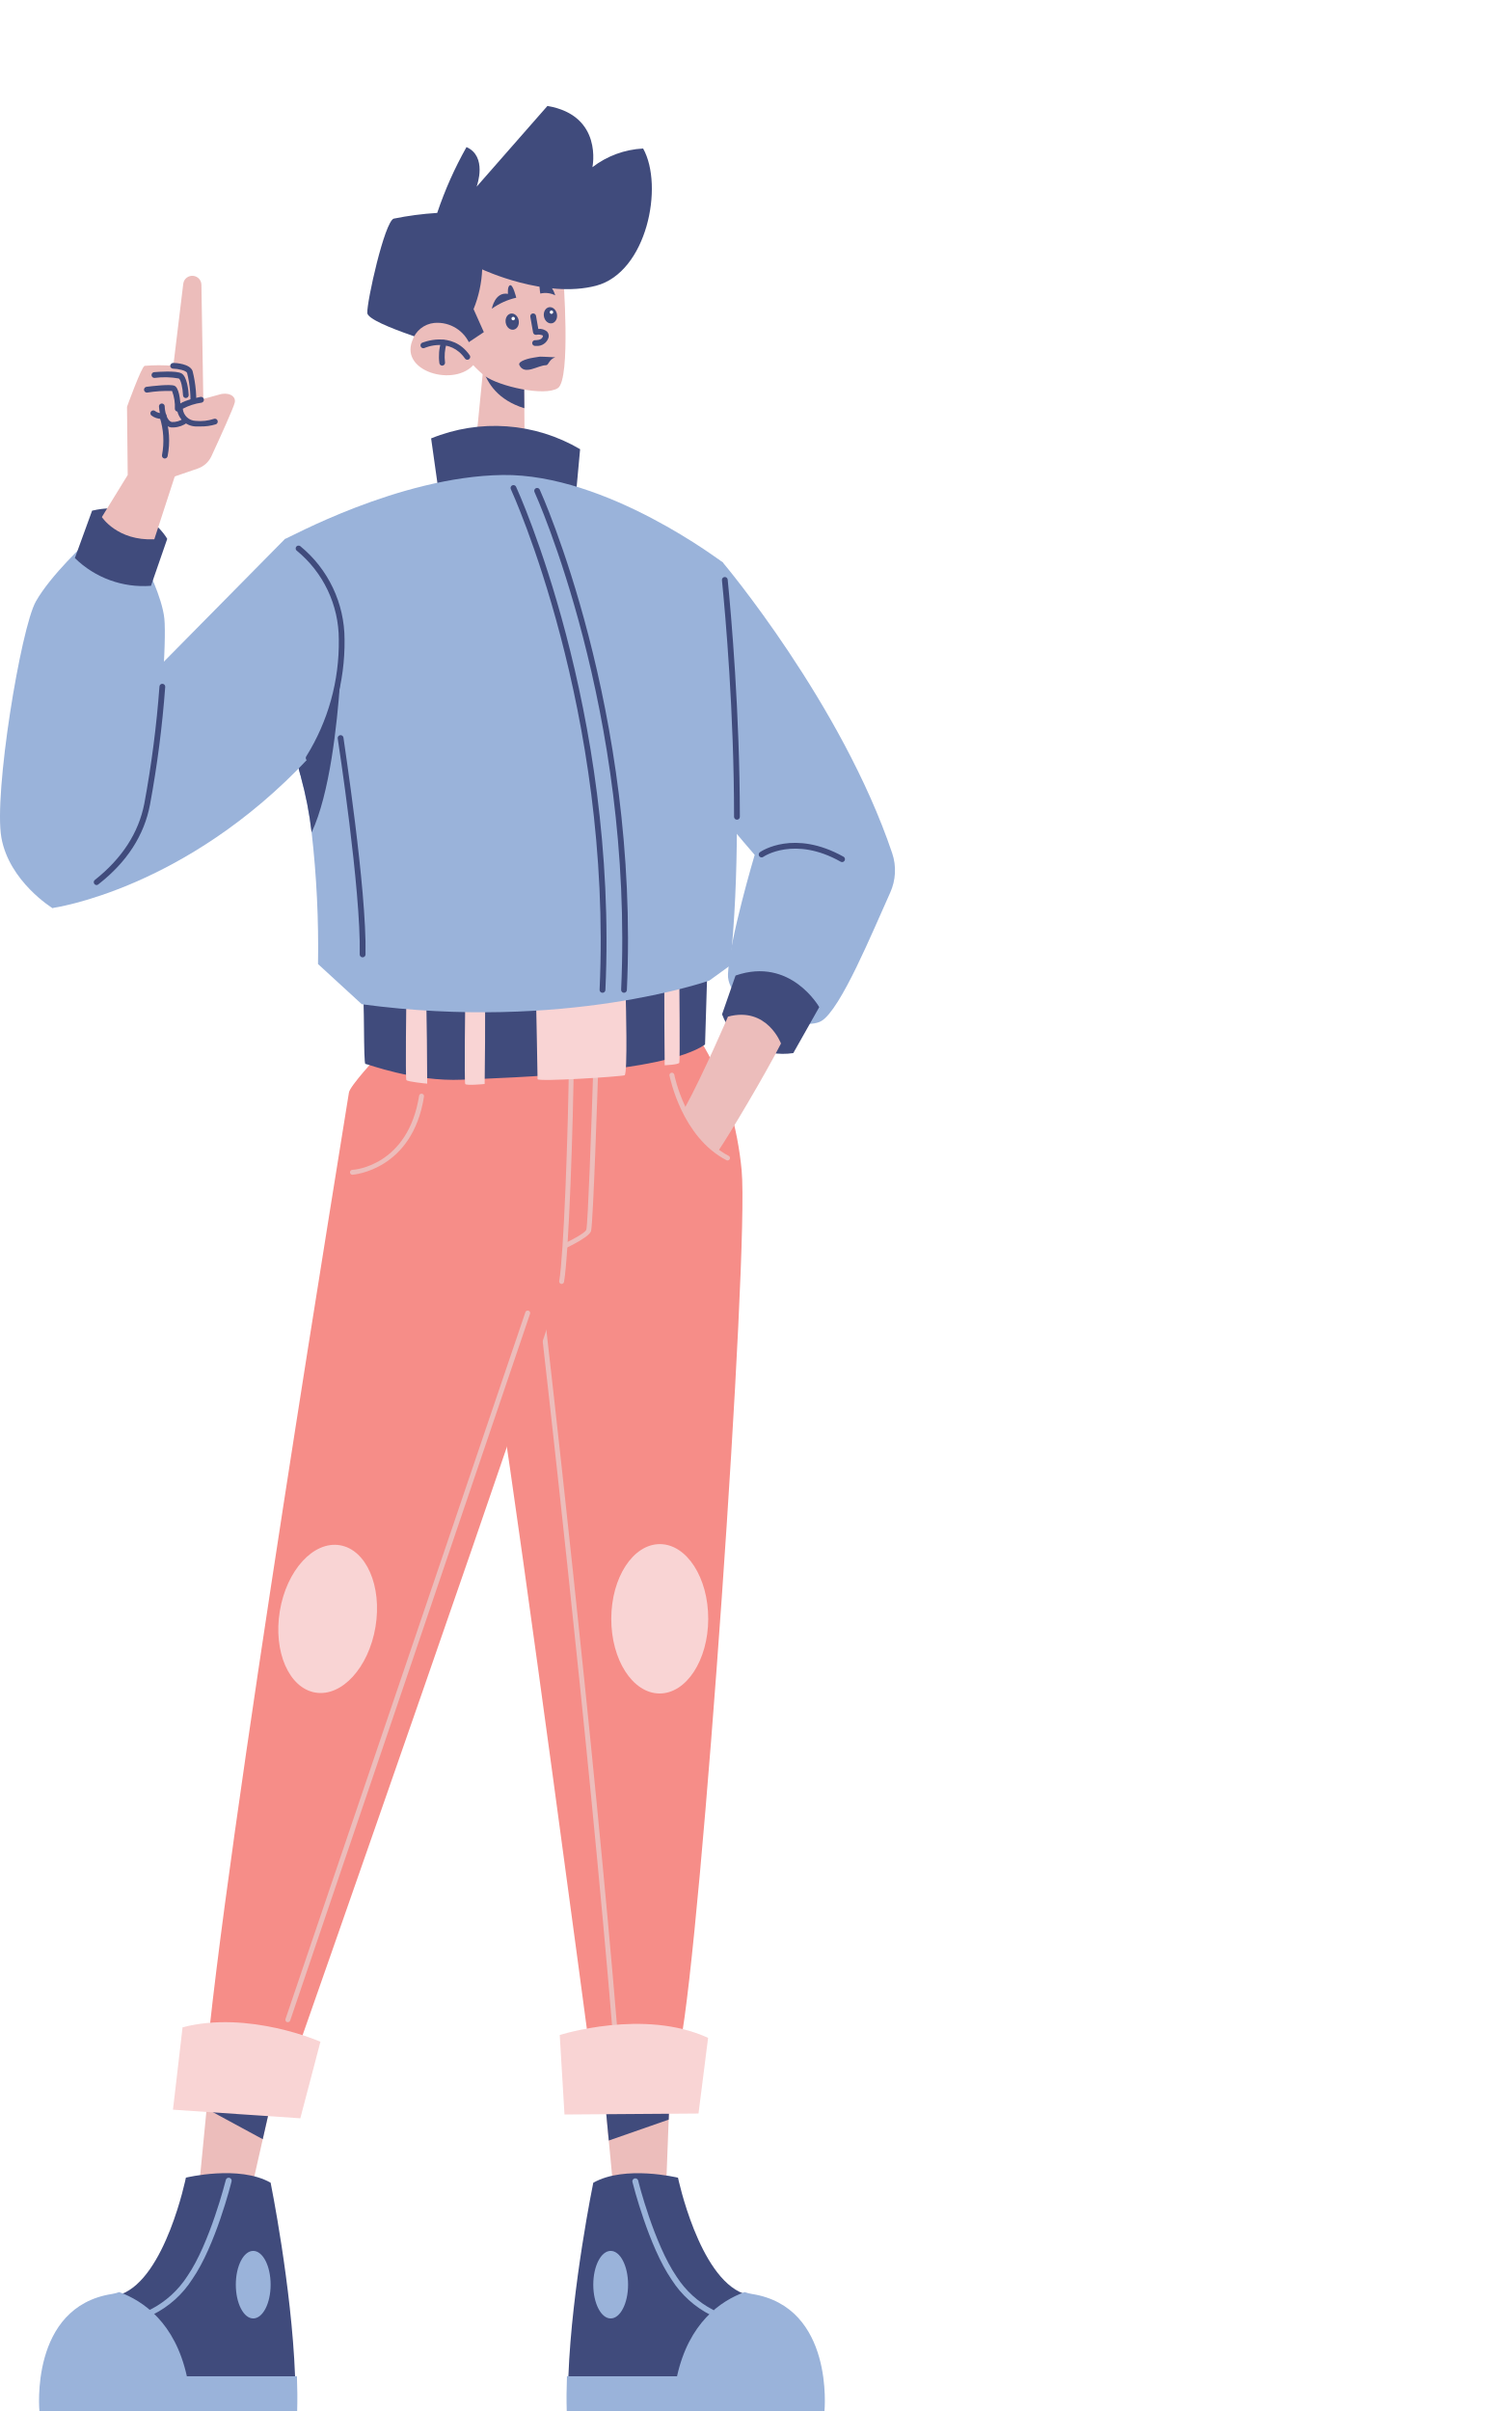
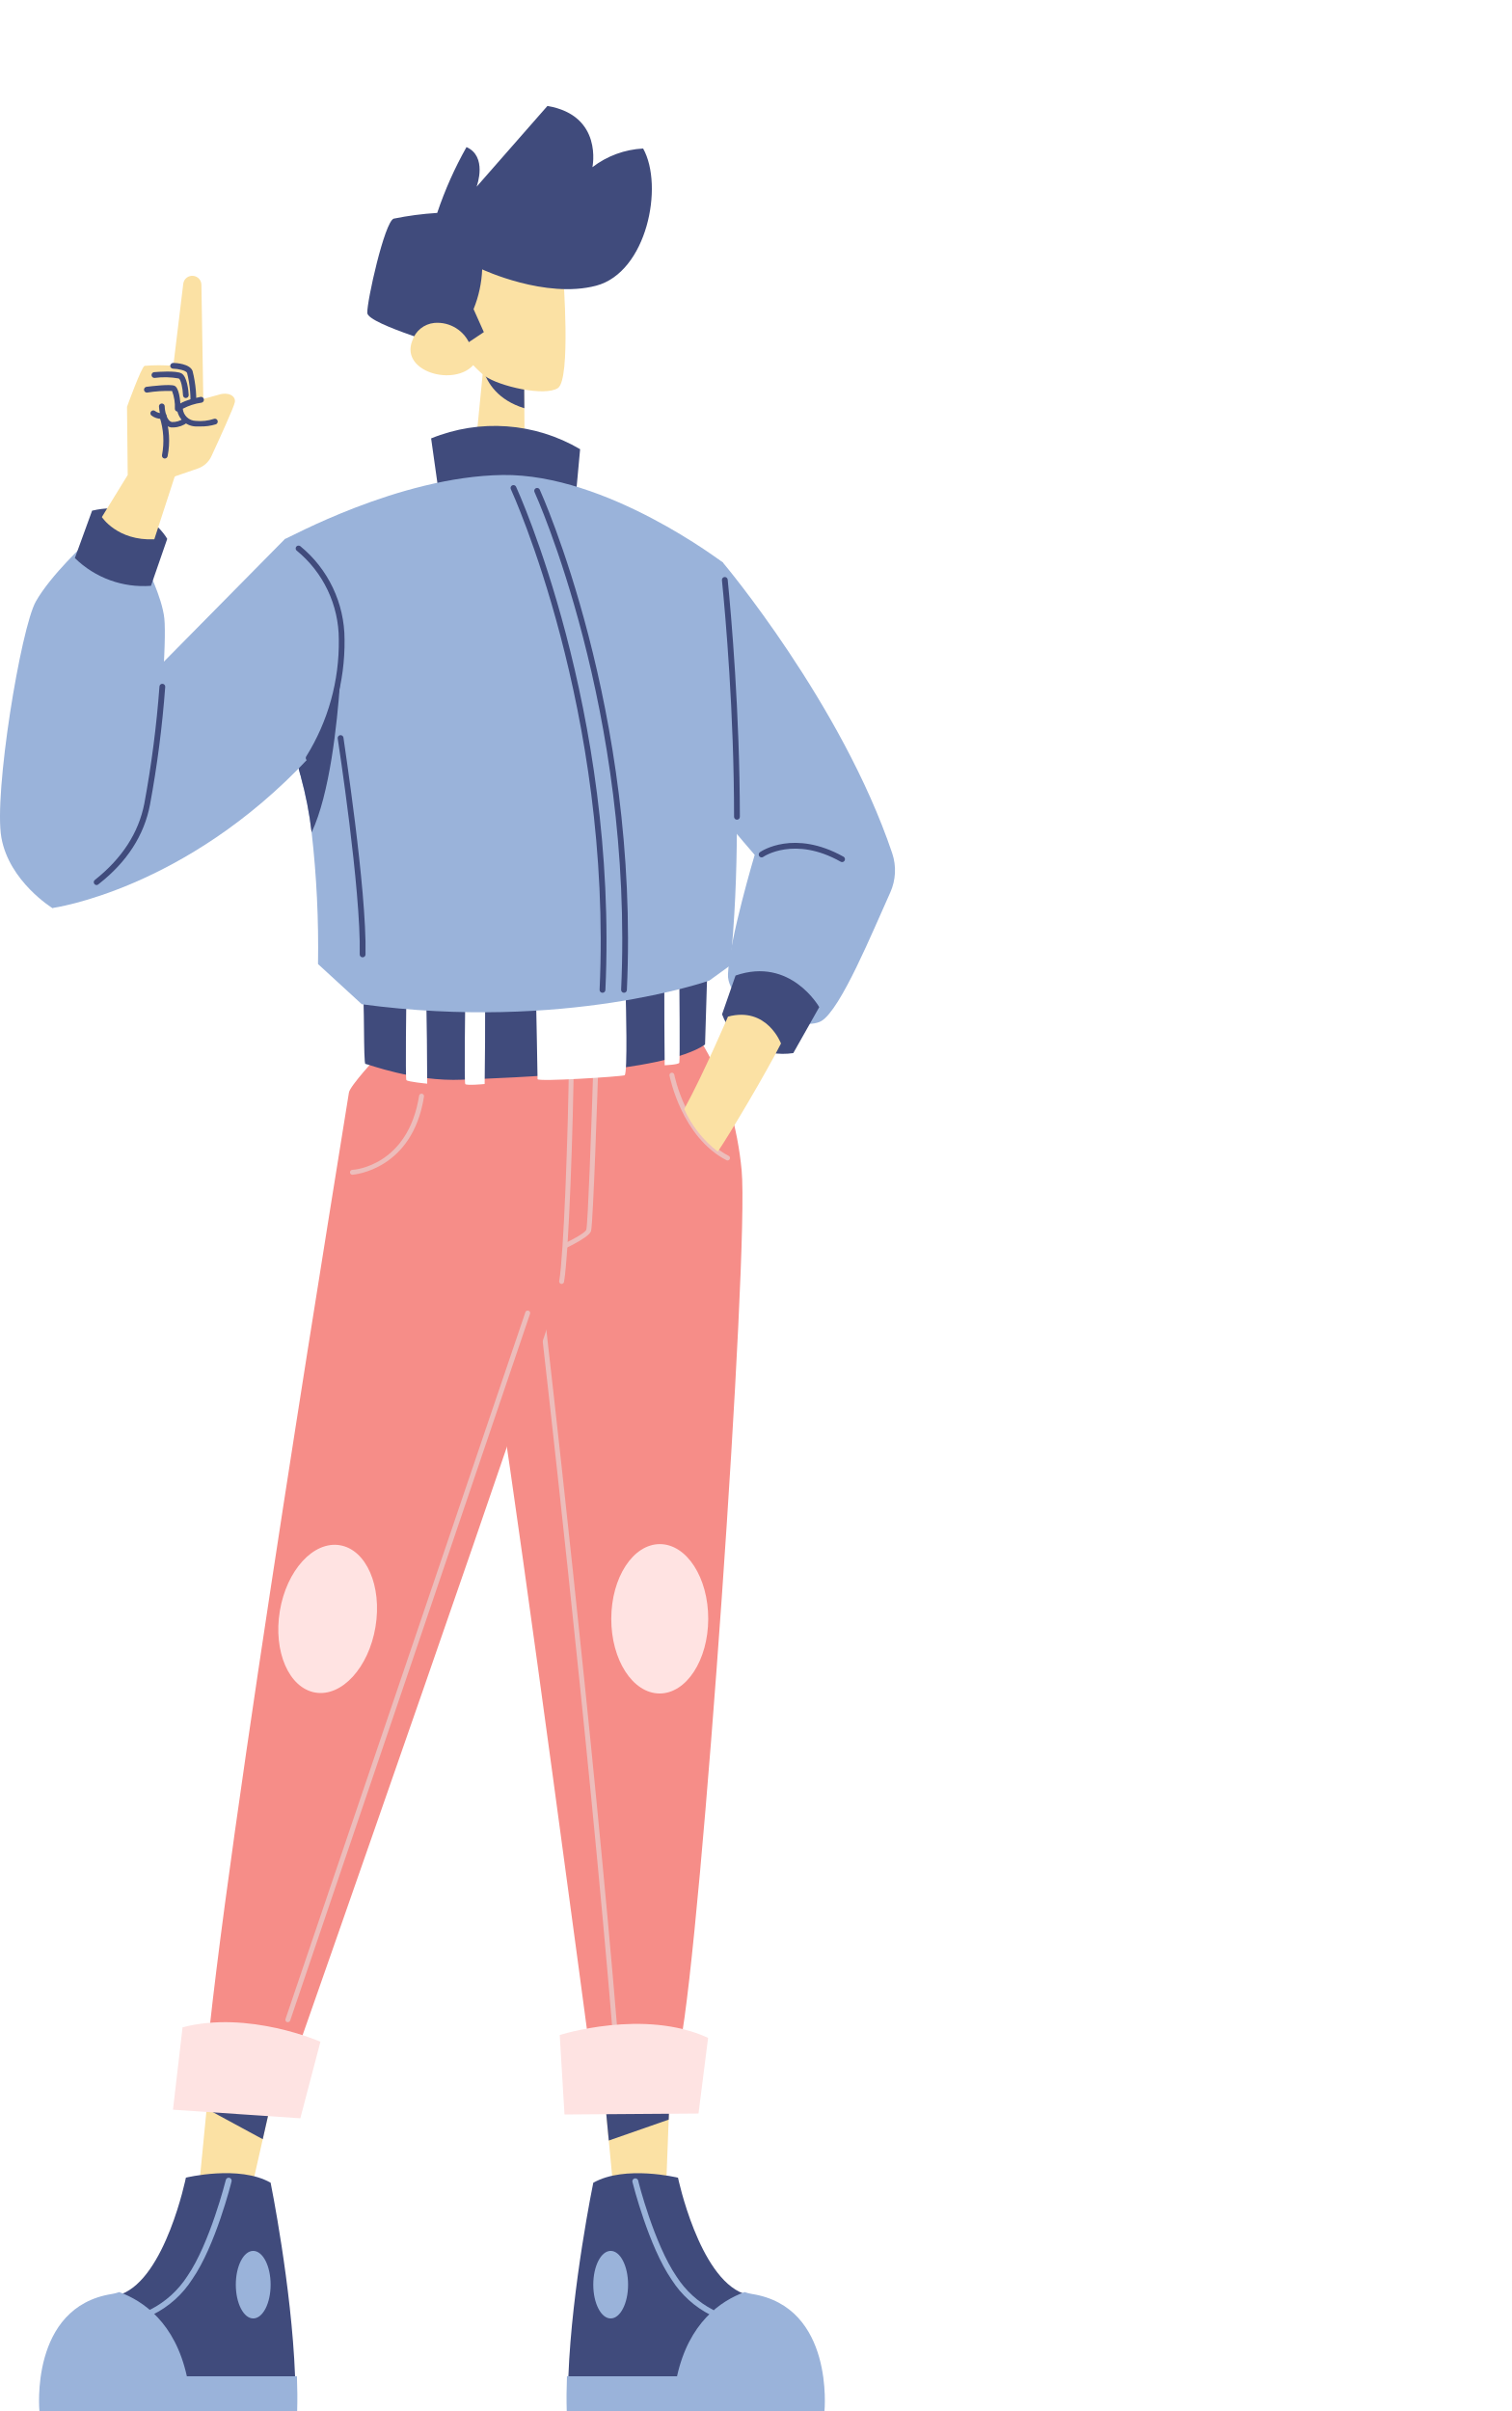
<svg xmlns="http://www.w3.org/2000/svg" viewBox="28 -74.097 472.743 754.097">
-   <polygon class="cls-6" points="237.839 571.525 237.174 588.864 236.258 612.852 220.087 612.852 218.434 595.405 216.044 570.177 237.839 571.525" style="fill: rgb(236, 189, 187);" />
+   <polygon class="cls-6" points="237.839 571.525 237.174 588.864 236.258 612.852 220.087 612.852 218.434 595.405 216.044 570.177 237.839 571.525" style="fill: rgb(251, 225, 164);" />
  <polygon class="cls-1" points="237.839 571.525 237.174 588.864 218.434 595.405 216.044 570.177 237.839 571.525" style="fill: rgb(64, 75, 124);" />
  <path class="cls-1" d="M 206.089 679.191 L 285.383 679.425 C 285.383 679.425 288.69 647.908 262.851 643.865 C 262.073 643.74 261.31 643.542 260.569 643.272 C 246.59 638.116 240.085 607.03 240.085 607.03 C 240.085 607.03 223.465 602.988 213.582 608.612 C 213.582 608.612 206.88 641.134 205.802 669.021 C 205.64 672.74 205.982 675.723 206.089 679.191 Z" style="fill: rgb(64, 75, 124);" />
  <path class="cls-2" d="M 250.741 650.029 C 250.627 650.05 250.512 650.05 250.399 650.029 C 245.366 647.509 241.113 643.671 238.091 638.924 C 230.904 628.467 226.034 609.133 225.836 608.378 C 225.671 607.686 226.316 607.075 226.997 607.277 C 227.313 607.37 227.556 607.625 227.633 607.947 C 227.633 608.144 232.611 627.712 239.636 637.972 C 242.459 642.36 246.38 645.934 251.01 648.34 C 251.626 648.652 251.673 649.516 251.095 649.894 C 250.987 649.964 250.866 650.009 250.741 650.029 Z" style="fill: rgb(154, 179, 218);" />
  <path class="cls-2" d="M 205.281 680 L 285.905 680 C 285.905 680 289.049 647.441 263.211 643.398 C 262.433 643.272 261.669 643.075 260.929 642.805 C 253.418 645.554 243.481 652.364 239.78 669.147 L 205.353 669.147 C 205.209 672.884 205.173 676.532 205.281 680 Z" style="fill: rgb(154, 179, 218);" />
  <ellipse class="cls-2" cx="219.027" cy="640.487" rx="5.444" ry="10.565" style="fill: rgb(154, 179, 218);" />
  <path class="cls-3" d="M 212.073 564.194 C 212.073 564.194 191.122 406.971 184.527 365.033 C 184.527 365.033 175.543 233.272 209.683 230.864 C 243.823 228.456 257.604 266.208 259.994 291.956 C 262.384 317.705 247.416 531.528 240.822 565.074 L 212.073 564.194 Z" style="fill: rgb(246, 141, 136);" />
  <path class="cls-6" d="M 255.736 288.848 C 255.617 288.876 255.495 288.876 255.376 288.848 C 241.289 281.66 237.606 263.045 237.408 262.255 C 237.36 261.662 237.97 261.239 238.51 261.493 C 238.705 261.586 238.855 261.759 238.917 261.967 C 238.917 262.147 242.619 280.546 256.041 287.482 C 256.512 287.845 256.411 288.582 255.862 288.808 C 255.82 288.824 255.779 288.839 255.736 288.848 Z" style="fill: rgb(236, 189, 187);" />
-   <ellipse class="cls-4" cx="283.77" cy="330.75" rx="23.359" ry="15.165" transform="matrix(0.002269, -0.999997, 0.999997, 0.002269, -97.01647, 715.2386)" style="fill: rgb(249, 212, 212);" />
+   <ellipse class="cls-4" cx="283.77" cy="330.75" rx="23.359" ry="15.165" transform="matrix(0.002269, -0.999997, 0.999997, 0.002269, -97.01647, 715.2386)" style="fill: rgb(255, 227, 226);" />
  <path class="cls-6" d="M 220.464 562.864 C 220.063 562.866 219.729 562.562 219.691 562.164 C 212.145 470.256 197.375 342.016 197.231 340.722 C 197.103 340.142 197.653 339.641 198.221 339.82 C 198.535 339.921 198.753 340.212 198.758 340.543 C 198.902 341.818 213.672 470.094 221.219 562.02 C 221.249 562.44 220.938 562.809 220.518 562.846 L 220.464 562.864 Z" style="fill: rgb(236, 189, 187);" />
-   <path class="cls-4" d="M 203.089 562.397 C 203.089 562.397 229.448 554.006 249.501 563.296 L 246.5 586.96 L 204.58 587.265 L 203.089 562.397 Z" style="fill: rgb(249, 212, 212);" />
+   <path class="cls-4" d="M 203.089 562.397 C 203.089 562.397 229.448 554.006 249.501 563.296 L 246.5 586.96 L 204.58 587.265 L 203.089 562.397 Z" style="fill: rgb(254, 227, 226);" />
  <path class="cls-6" d="M 199.585 318.711 C 198.99 318.729 198.6 318.097 198.882 317.572 C 198.968 317.412 199.109 317.286 199.279 317.22 C 204.85 314.902 211.067 311.685 211.408 310.517 C 211.893 308.828 212.989 278.821 213.618 259.056 C 213.605 258.62 213.974 258.269 214.409 258.302 C 214.836 258.311 215.174 258.665 215.163 259.092 C 215.002 264.159 213.564 308.667 212.881 310.949 C 212.199 313.231 202.729 317.435 199.854 318.621 C 199.772 318.668 199.68 318.698 199.585 318.711 Z" style="fill: rgb(236, 189, 187);" />
  <path class="cls-3" d="M 146.345 255.966 C 146.345 255.966 137.361 265.633 137.145 267.645 C 136.929 269.658 97.615 508.205 92.224 574.077 L 118.584 574.077 C 118.584 574.077 201.831 336.895 203.628 326.707 C 205.424 316.519 207.221 257.224 206.628 240.459 C 206.035 223.695 163.864 225.941 146.345 255.966 Z" style="fill: rgb(246, 141, 136);" />
  <path class="cls-6" d="M 203.7 327.48 L 203.556 327.48 C 203.134 327.406 202.851 327.003 202.927 326.581 C 204.292 318.873 205.748 281.067 205.999 255.534 C 205.965 255.094 206.332 254.728 206.772 254.762 C 207.193 254.771 207.527 255.114 207.527 255.534 C 207.311 278.426 205.91 318.424 204.436 326.833 C 204.377 327.196 204.068 327.467 203.7 327.48 Z" style="fill: rgb(236, 189, 187);" />
  <path class="cls-6" d="M 138.259 293.34 C 137.664 293.34 137.292 292.697 137.591 292.181 C 137.727 291.942 137.982 291.795 138.259 291.795 C 138.96 291.795 155.652 290.411 159.102 268.633 C 159.158 268.206 159.559 267.911 159.983 267.987 C 160.405 268.051 160.694 268.445 160.63 268.867 C 157.036 291.902 138.546 293.304 138.349 293.322 L 138.259 293.34 Z" style="fill: rgb(236, 189, 187);" />
  <path class="cls-6" d="M 118.045 558.372 L 117.793 558.372 C 117.394 558.236 117.177 557.804 117.308 557.402 L 192.326 336.392 C 192.473 335.815 193.188 335.614 193.614 336.031 C 193.844 336.255 193.912 336.6 193.781 336.895 L 118.763 557.905 C 118.639 558.191 118.357 558.376 118.045 558.372 Z" style="fill: rgb(236, 189, 187);" />
-   <ellipse class="cls-4" cx="225.94" cy="330.75" rx="23.359" ry="15.165" transform="matrix(0.16367, -0.986515, 0.986515, 0.16367, -232.7732, 601.0133)" style="fill: rgb(249, 212, 212);" />
-   <polygon class="cls-6" points="115.799 570.177 110.192 594.992 106.15 612.852 89.978 612.852 92.637 585.486 94.003 571.525 115.799 570.177" style="fill: rgb(236, 189, 187);" />
+   <ellipse class="cls-4" cx="225.94" cy="330.75" rx="23.359" ry="15.165" transform="matrix(0.16367, -0.986515, 0.986515, 0.16367, -232.7732, 601.0133)" style="fill: rgb(255, 227, 226);" />
+   <polygon class="cls-6" points="115.799 570.177 110.192 594.992 106.15 612.852 89.978 612.852 92.637 585.486 94.003 571.525 115.799 570.177" style="fill: rgb(251, 225, 164);" />
  <polygon class="cls-1" points="94.003 571.525 115.799 570.177 110.192 594.992 92.637 585.486 94.003 571.525" style="fill: rgb(64, 75, 124);" />
  <path class="cls-1" d="M 119.949 678.886 L 41.446 679.335 C 41.446 679.335 37.385 648.34 63.241 644.297 C 64.124 644.104 64.99 643.84 65.829 643.506 C 79.808 638.349 86.151 607.012 86.151 607.012 C 86.151 607.012 102.772 602.97 112.654 608.594 C 112.654 608.594 119.213 640.937 120.291 668.895 C 120.434 672.633 120.057 675.418 119.949 678.886 Z" style="fill: rgb(64, 75, 124);" />
  <path class="cls-2" d="M 75.478 650.029 C 74.786 650.16 74.211 649.493 74.443 648.828 C 74.551 648.521 74.815 648.293 75.136 648.232 C 79.824 645.819 83.79 642.212 86.636 637.774 C 93.644 627.586 98.585 607.947 98.639 607.749 C 98.804 607.057 99.658 606.806 100.173 607.295 C 100.412 607.521 100.513 607.859 100.436 608.18 C 100.238 609.007 95.369 628.341 88.181 638.726 C 85.161 643.474 80.906 647.312 75.873 649.831 C 75.76 649.928 75.623 649.996 75.478 650.029 Z" style="fill: rgb(154, 179, 218);" />
  <path class="cls-2" d="M 120.956 680 L 40.332 680 C 40.332 680 37.187 647.441 63.026 643.398 C 63.804 643.272 64.567 643.075 65.308 642.805 C 72.818 645.554 82.755 652.364 86.456 669.147 L 120.884 669.147 C 121.027 672.884 121.063 676.532 120.956 680 Z" style="fill: rgb(154, 179, 218);" />
  <ellipse class="cls-2" cx="107.21" cy="640.487" rx="5.444" ry="10.565" style="fill: rgb(154, 179, 218);" />
-   <path class="cls-4" d="M 85.109 559.989 L 82.108 585.756 L 121.944 588.451 L 128.233 564.499 C 128.233 564.499 105.772 554.599 85.109 559.989 Z" style="fill: rgb(249, 212, 212);" />
+   <path class="cls-4" d="M 85.109 559.989 L 82.108 585.756 L 121.944 588.451 L 128.233 564.499 C 128.233 564.499 105.772 554.599 85.109 559.989 Z" style="fill: rgb(254, 227, 226);" />
  <path class="cls-2" d="M 254.155 101.888 C 254.155 101.888 291.295 145.946 307.089 192.771 C 308.442 196.798 308.223 201.188 306.478 205.062 C 301.088 216.939 291.025 241.663 284.916 245.257 C 278.807 248.85 255.269 241.357 255.718 230.577 C 256.167 219.796 264.073 193.292 264.073 193.292 C 264.073 193.292 242.96 169.035 227.238 147.024 C 211.516 125.013 228.55 83.686 254.155 101.888 Z" style="fill: rgb(154, 179, 218);" />
  <path class="cls-1" d="M 291.439 195.538 C 291.282 195.542 291.128 195.504 290.99 195.431 C 276.525 187.273 266.894 193.813 266.786 193.885 C 266.24 194.309 265.439 193.982 265.345 193.298 C 265.298 192.946 265.46 192.599 265.762 192.412 C 266.193 192.106 276.435 185.225 291.87 193.867 C 292.465 194.219 292.456 195.084 291.852 195.423 C 291.726 195.495 291.584 195.535 291.439 195.538 Z" style="fill: rgb(64, 75, 124);" />
  <path class="cls-1" d="M 258.09 231.026 L 253.867 243.154 C 255.464 247.49 258.686 251.035 262.851 253.037 C 266.934 255.177 271.589 255.964 276.148 255.283 L 284.269 240.908 C 284.269 240.908 275.303 225.042 258.09 231.026 Z" style="fill: rgb(64, 75, 124);" />
-   <path class="cls-6" d="M 272.303 252.282 C 267.631 261.464 256.131 280.888 252.537 286.099 C 247.99 282.602 244.378 278.034 242.026 272.802 C 248.135 261.644 255.718 243.873 255.718 243.873 C 267.954 240.603 272.303 252.282 272.303 252.282 Z" style="fill: rgb(236, 189, 187);" />
-   <polygon class="cls-6" points="192.164 74.935 175.885 74.468 179.119 41.586 179.245 40.22 191.93 42.125 192.02 53.679 192.164 74.935" style="fill: rgb(236, 189, 187);" />
+   <path class="cls-6" d="M 272.303 252.282 C 267.631 261.464 256.131 280.888 252.537 286.099 C 247.99 282.602 244.378 278.034 242.026 272.802 C 248.135 261.644 255.718 243.873 255.718 243.873 C 267.954 240.603 272.303 252.282 272.303 252.282 Z" style="fill: rgb(251, 225, 164);" />
+   <polygon class="cls-6" points="192.164 74.935 175.885 74.468 179.119 41.586 179.245 40.22 191.93 42.125 192.02 53.679 192.164 74.935" style="fill: rgb(251, 225, 164);" />
  <path class="cls-1" d="M 192.02 53.589 C 183.791 51.055 180.449 45.755 179.119 41.496 L 179.245 40.13 L 191.93 42.035 L 192.02 53.589 Z" style="fill: rgb(64, 75, 124);" />
  <path class="cls-1" d="M 141.403 236.65 C 142.086 236.65 141.637 258.661 142.302 258.661 C 142.967 258.661 157.359 264.285 172.632 263.602 C 187.905 262.919 235.521 261.59 248.548 252.606 L 249.231 230.145 C 215.073 241.429 179.137 242.795 141.403 236.65 Z" style="fill: rgb(64, 75, 124);" />
-   <path class="cls-4" d="M 195.722 240.261 C 195.722 240.261 196.171 262.524 196.153 263.423 C 196.135 264.321 222.351 262.632 223.375 262.219 C 224.399 261.805 223.752 238.411 223.752 238.411 C 223.752 238.411 213.726 239.668 195.722 240.261 Z" style="fill: rgb(249, 212, 212);" />
-   <path class="cls-4" d="M 155.113 237.315 C 155.113 237.315 154.772 263.153 155.113 263.71 C 155.455 264.267 161.636 264.842 161.636 264.842 C 161.636 264.842 161.528 237.548 161.187 237.44 C 160.845 237.333 155.67 236.524 155.113 237.315 Z" style="fill: rgb(249, 212, 212);" />
-   <path class="cls-4" d="M 173.531 238.554 C 173.531 238.554 173.189 264.393 173.531 264.95 C 173.872 265.507 179.604 264.95 179.604 264.95 C 179.604 264.95 179.945 238.788 179.604 238.68 C 179.263 238.572 174.088 237.764 173.531 238.554 Z" style="fill: rgb(249, 212, 212);" />
-   <path class="cls-4" d="M 240.499 231.906 C 240.499 231.906 240.75 257.691 240.499 258.302 C 240.247 258.913 235.917 259.092 235.917 259.092 C 235.917 259.092 235.665 232.966 235.917 232.805 C 236.168 232.643 240.067 231.205 240.499 231.906 Z" style="fill: rgb(249, 212, 212);" />
+   <path class="cls-4" d="M 195.722 240.261 C 195.722 240.261 196.171 262.524 196.153 263.423 C 196.135 264.321 222.351 262.632 223.375 262.219 C 224.399 261.805 223.752 238.411 223.752 238.411 C 223.752 238.411 213.726 239.668 195.722 240.261 Z" style="fill: rgb(255, 255, 255);" />
+   <path class="cls-4" d="M 155.113 237.315 C 155.113 237.315 154.772 263.153 155.113 263.71 C 155.455 264.267 161.636 264.842 161.636 264.842 C 161.636 264.842 161.528 237.548 161.187 237.44 C 160.845 237.333 155.67 236.524 155.113 237.315 Z" style="fill: rgb(255, 255, 255);" />
+   <path class="cls-4" d="M 173.531 238.554 C 173.531 238.554 173.189 264.393 173.531 264.95 C 173.872 265.507 179.604 264.95 179.604 264.95 C 179.604 264.95 179.945 238.788 179.604 238.68 C 179.263 238.572 174.088 237.764 173.531 238.554 Z" style="fill: rgb(255, 255, 255);" />
+   <path class="cls-4" d="M 240.499 231.906 C 240.499 231.906 240.75 257.691 240.499 258.302 C 240.247 258.913 235.917 259.092 235.917 259.092 C 235.917 259.092 235.665 232.966 235.917 232.805 C 236.168 232.643 240.067 231.205 240.499 231.906 Z" style="fill: rgb(255, 255, 255);" />
  <path class="cls-1" d="M 162.858 63.022 C 178.07 56.812 195.308 58.063 209.467 66.4 L 208.12 81.008 L 165.786 83.811 L 162.858 63.022 Z" style="fill: rgb(64, 75, 124);" />
  <path class="cls-2" d="M 256.401 227.881 L 249.896 232.589 C 249.896 232.589 204.742 248.545 141.188 240.01 L 127.478 227.432 C 127.708 213.681 127.041 199.93 125.484 186.267 C 124.799 180.366 123.663 174.528 122.088 168.801 C 122.088 168.676 122.088 168.532 121.962 168.37 C 119.554 159.799 118.368 146.575 117.649 133.655 C 117.146 123.324 117.02 113.208 117.02 105.823 C 117.02 98.941 117.146 94.467 117.146 94.467 C 117.829 94.467 152.634 74.935 185.21 74.468 C 217.787 74.001 254.155 101.888 254.155 101.888 C 254.155 101.888 262.24 172.18 256.401 227.881 Z" style="fill: rgb(154, 179, 218);" />
  <path class="cls-1" d="M 258.521 182.278 C 258.025 182.278 257.622 181.875 257.622 181.379 C 257.622 148.821 254.963 118.76 253.831 107.368 C 253.779 106.87 254.142 106.426 254.64 106.38 C 255.134 106.338 255.572 106.696 255.628 107.188 C 256.76 118.616 259.401 148.731 259.437 181.379 C 259.437 181.875 259.035 182.278 258.539 182.278 L 258.521 182.278 Z" style="fill: rgb(64, 75, 124);" />
  <path class="cls-1" d="M 134.36 139.531 C 133.443 152.468 131.144 174.246 125.484 186.249 C 124.799 180.348 123.663 174.51 122.088 168.784 C 122.088 168.658 122.088 168.514 121.962 168.352 C 119.554 159.781 118.368 146.557 117.649 133.638 C 117.146 123.306 117.02 113.19 117.02 105.805 C 121.403 109.131 125.214 113.148 128.305 117.7 C 132.777 124.062 134.917 131.774 134.36 139.531 Z" style="fill: rgb(64, 75, 124);" />
  <path class="cls-1" d="M 216.421 236.416 C 215.925 236.396 215.539 235.978 215.559 235.482 C 219.548 148.21 188.103 79.589 187.798 78.906 C 187.507 78.277 188.006 77.569 188.698 77.632 C 189.018 77.661 189.298 77.859 189.433 78.151 C 189.756 78.834 221.38 147.868 217.373 235.572 C 217.345 236.068 216.917 236.447 216.421 236.416 Z" style="fill: rgb(64, 75, 124);" />
  <path class="cls-1" d="M 223.159 236.416 C 222.663 236.396 222.277 235.978 222.297 235.482 C 226.286 148.246 195.506 80.469 195.201 79.804 C 194.909 79.176 195.409 78.468 196.101 78.531 C 196.421 78.559 196.701 78.757 196.836 79.05 C 197.141 79.733 228.1 147.868 224.094 235.572 C 224.065 236.06 223.65 236.436 223.159 236.416 Z" style="fill: rgb(64, 75, 124);" />
  <path class="cls-1" d="M 141.403 225.33 C 140.908 225.321 140.512 224.909 140.523 224.413 C 140.972 204.361 133.713 157.356 133.641 156.889 C 133.537 156.197 134.222 155.652 134.872 155.907 C 135.174 156.028 135.389 156.297 135.438 156.619 C 135.438 157.086 142.787 204.253 142.338 224.449 C 142.329 224.952 141.907 225.35 141.403 225.33 Z" style="fill: rgb(64, 75, 124);" />
  <path class="cls-2" d="M 117.146 94.467 L 65.487 146.808 L 44.375 209.913 C 44.375 209.913 85.935 204.307 124.567 162.98 C 131.53 151.892 135.118 139.019 134.899 125.929 C 134.926 113.049 128.184 101.102 117.146 94.467 Z" style="fill: rgb(154, 179, 218);" />
  <path class="cls-1" d="M 124.549 163.878 C 123.857 163.882 123.421 163.136 123.764 162.534 C 123.778 162.509 123.794 162.484 123.812 162.459 C 130.633 151.509 134.164 138.829 133.983 125.929 C 133.983 115.13 129.127 104.903 120.758 98.078 C 120.269 97.588 120.494 96.754 121.162 96.576 C 121.412 96.51 121.676 96.553 121.89 96.695 C 130.676 103.859 135.776 114.593 135.779 125.929 C 135.943 139.206 132.281 152.249 125.232 163.501 C 125.074 163.724 124.822 163.864 124.549 163.878 Z" style="fill: rgb(64, 75, 124);" />
  <path class="cls-2" d="M 55.156 95.365 C 55.156 95.365 43.925 105.697 39.218 114.016 C 34.51 122.335 25.975 174.21 28.437 187.92 C 30.898 201.63 44.375 209.913 44.375 209.913 C 44.375 209.913 69.53 200.48 74.022 177.354 C 78.514 154.229 80.096 126.145 79.413 119.407 C 78.73 112.669 73.573 102.57 73.573 102.57 L 55.156 95.365 Z" style="fill: rgb(154, 179, 218);" />
  <path class="cls-1" d="M 58.228 202.726 C 57.536 202.722 57.109 201.971 57.457 201.374 C 57.513 201.279 57.585 201.195 57.671 201.126 C 66.17 194.406 71.363 186.374 73.142 177.265 C 75.39 165.141 76.973 152.905 77.885 140.609 C 77.914 140.108 78.356 139.731 78.856 139.783 C 79.353 139.82 79.724 140.257 79.682 140.753 C 78.766 153.103 77.178 165.393 74.921 177.57 C 73.124 187.111 67.733 195.538 58.749 202.51 C 58.604 202.636 58.42 202.711 58.228 202.726 Z" style="fill: rgb(64, 75, 124);" />
  <path class="cls-1" d="M 56.809 85.626 L 51.418 100.45 C 57.73 106.644 66.409 109.808 75.226 109.129 L 80.311 94.449 C 80.311 94.449 73.429 81.745 56.809 85.626 Z" style="fill: rgb(64, 75, 124);" />
-   <path class="cls-6" d="M 91.649 53.93 L 82.557 75.259 L 76.268 94.574 C 64.697 95.131 59.863 87.621 59.863 87.621 L 67.949 74.468 L 67.733 53.14 C 67.733 53.14 72.225 40.67 73.232 40.328 C 76.222 40.08 79.226 40.08 82.216 40.328 L 85.324 14.669 C 85.511 13.103 86.94 11.989 88.505 12.19 C 89.912 12.36 90.977 13.541 91.002 14.957 L 91.649 53.93 Z" style="fill: rgb(236, 189, 187);" />
+   <path class="cls-6" d="M 91.649 53.93 L 82.557 75.259 L 76.268 94.574 C 64.697 95.131 59.863 87.621 59.863 87.621 L 67.949 74.468 L 67.733 53.14 C 67.733 53.14 72.225 40.67 73.232 40.328 C 76.222 40.08 79.226 40.08 82.216 40.328 L 85.324 14.669 C 85.511 13.103 86.94 11.989 88.505 12.19 C 89.912 12.36 90.977 13.541 91.002 14.957 L 91.649 53.93 Z" style="fill: rgb(251, 225, 164);" />
  <path class="cls-1" d="M 82.324 59.59 C 82.054 59.612 81.785 59.612 81.515 59.59 C 78.083 59.033 77.76 53.625 77.724 53.014 C 77.724 52.322 78.473 51.891 79.071 52.236 C 79.35 52.396 79.521 52.692 79.521 53.014 C 79.521 54.2 80.096 57.614 81.803 57.901 C 84.368 57.993 86.686 56.383 87.499 53.948 C 87.777 50.123 87.45 46.279 86.528 42.556 C 86.223 41.766 83.725 41.245 82.108 41.209 C 81.612 41.189 81.226 40.77 81.246 40.274 C 81.307 39.798 81.7 39.433 82.18 39.412 C 83.042 39.412 87.391 39.681 88.235 41.927 C 89.265 45.981 89.617 50.175 89.277 54.343 C 88.291 57.378 85.513 59.475 82.324 59.59 Z" style="fill: rgb(64, 75, 124);" />
  <path class="cls-1" d="M 79.557 69.311 L 79.413 69.311 C 78.92 69.228 78.59 68.761 78.676 68.269 C 79.438 64.292 79.185 60.19 77.939 56.338 C 77.684 55.695 78.22 55.015 78.904 55.116 C 79.222 55.163 79.492 55.375 79.61 55.673 C 80.989 59.831 81.273 64.274 80.437 68.574 C 80.36 69 79.99 69.309 79.557 69.311 Z" style="fill: rgb(64, 75, 124);" />
  <path class="cls-1" d="M 78.514 56.913 C 77.377 56.92 76.27 56.546 75.37 55.853 C 74.843 55.404 75.002 54.554 75.654 54.324 C 75.957 54.216 76.293 54.279 76.538 54.487 C 77.257 55.014 78.157 55.227 79.035 55.08 C 79.727 54.976 80.272 55.66 80.017 56.311 C 79.896 56.613 79.627 56.828 79.305 56.877 C 79.043 56.907 78.779 56.92 78.514 56.913 Z" style="fill: rgb(64, 75, 124);" />
  <path class="cls-1" d="M 83.599 54.649 C 83.111 54.649 82.71 54.257 82.701 53.768 C 82.798 51.871 82.5 49.974 81.821 48.198 C 79.23 48.11 76.637 48.274 74.076 48.683 C 73.384 48.773 72.854 48.081 73.122 47.436 C 73.248 47.138 73.521 46.928 73.843 46.887 C 75.532 46.671 81.138 46.006 82.539 46.545 C 83.941 47.084 84.444 50.768 84.498 53.732 C 84.509 54.228 84.113 54.64 83.617 54.649 L 83.599 54.649 Z" style="fill: rgb(64, 75, 124);" />
  <path class="cls-1" d="M 86.151 50.408 C 85.668 50.408 85.272 50.027 85.252 49.546 C 85.163 47.336 84.588 44.623 83.923 44.281 C 81.438 43.834 78.897 43.773 76.394 44.101 C 75.702 44.164 75.203 43.455 75.494 42.824 C 75.63 42.531 75.911 42.333 76.232 42.305 C 77.346 42.215 83.042 41.766 84.767 42.682 C 86.492 43.598 86.977 48.072 87.031 49.456 C 87.051 49.952 86.665 50.371 86.169 50.39 L 86.151 50.408 Z" style="fill: rgb(64, 75, 124);" />
-   <path class="cls-6" d="M 84.246 53.247 C 84.537 55.335 85.842 57.145 87.732 58.081 C 84.509 60.397 82.207 63.775 81.228 67.622 C 79.431 74.252 81.012 75.492 81.012 75.492 L 89.852 72.455 C 91.743 71.81 93.286 70.421 94.129 68.61 C 96.483 63.507 101.208 53.193 101.46 51.684 C 101.801 49.672 99.322 48.432 96.519 49.33 C 93.716 50.229 84.462 52.241 84.246 53.247 Z" style="fill: rgb(236, 189, 187);" />
+   <path class="cls-6" d="M 84.246 53.247 C 84.537 55.335 85.842 57.145 87.732 58.081 C 84.509 60.397 82.207 63.775 81.228 67.622 C 79.431 74.252 81.012 75.492 81.012 75.492 L 89.852 72.455 C 91.743 71.81 93.286 70.421 94.129 68.61 C 96.483 63.507 101.208 53.193 101.46 51.684 C 101.801 49.672 99.322 48.432 96.519 49.33 C 93.716 50.229 84.462 52.241 84.246 53.247 Z" style="fill: rgb(251, 225, 164);" />
  <path class="cls-1" d="M 90.625 59.285 C 90.14 59.315 89.655 59.315 89.17 59.285 C 86.013 59.148 83.484 56.62 83.348 53.463 C 83.317 53.235 83.375 53.003 83.51 52.816 C 83.707 52.547 84.983 51.181 90.697 50.049 C 91.389 49.918 91.964 50.584 91.732 51.249 C 91.624 51.557 91.36 51.785 91.038 51.846 C 88.988 52.13 87.004 52.775 85.181 53.75 C 85.373 55.864 87.119 57.495 89.241 57.542 C 91.157 57.73 93.092 57.517 94.919 56.913 C 95.577 56.692 96.228 57.265 96.089 57.944 C 96.026 58.259 95.8 58.517 95.494 58.62 C 93.917 59.1 92.273 59.324 90.625 59.285 Z" style="fill: rgb(64, 75, 124);" />
-   <path class="cls-6" d="M 167.152 29.475 C 167.152 29.475 175.381 40.4 179.73 43.544 C 184.078 46.689 198.309 49.995 202.496 47.3 C 206.682 44.605 204.149 11.669 204.149 11.669 C 204.149 11.669 193.062 -4.359 176.747 2.685 C 160.432 9.728 167.152 29.475 167.152 29.475 Z" style="fill: rgb(236, 189, 187);" />
+   <path class="cls-6" d="M 167.152 29.475 C 167.152 29.475 175.381 40.4 179.73 43.544 C 184.078 46.689 198.309 49.995 202.496 47.3 C 206.682 44.605 204.149 11.669 204.149 11.669 C 204.149 11.669 193.062 -4.359 176.747 2.685 C 160.432 9.728 167.152 29.475 167.152 29.475 Z" style="fill: rgb(251, 225, 164);" />
  <path class="cls-1" d="M 214.481 15.262 C 198.597 19.449 178.831 10.159 178.831 10.159 C 178.657 14.429 177.746 18.635 176.136 22.593 L 179.352 29.781 L 171.051 35.315 C 171.051 35.315 143.057 27.391 142.895 23.797 C 142.733 20.204 148.285 -4.664 151.142 -5.707 C 155.634 -6.625 160.186 -7.225 164.762 -7.503 C 167.157 -14.642 170.226 -21.537 173.926 -28.095 C 180.449 -25.184 177.286 -16.254 177.088 -15.697 L 199.243 -40.96 C 216.762 -37.978 213.313 -21.806 213.313 -21.806 C 217.886 -25.319 223.42 -27.357 229.179 -27.646 C 235.737 -15.895 230.347 11.058 214.481 15.262 Z" style="fill: rgb(64, 75, 124);" />
-   <path class="cls-6" d="M 175.13 33.985 C 173.38 29.371 168.78 26.48 163.864 26.906 C 160.658 27.218 157.945 29.409 156.964 32.476 C 152.921 42.664 171.932 47.444 177.035 38.765 L 175.13 33.985 Z" style="fill: rgb(236, 189, 187);" />
-   <path class="cls-1" d="M 174.196 38.423 C 173.903 38.425 173.628 38.285 173.459 38.046 C 168.715 31.272 161.079 34.614 160.755 34.758 C 160.108 35.002 159.44 34.456 159.551 33.773 C 159.596 33.495 159.769 33.254 160.019 33.123 C 160.108 33.123 169.362 29.026 174.932 37.022 C 175.32 37.595 174.941 38.373 174.251 38.422 C 174.233 38.422 174.214 38.423 174.196 38.423 Z" style="fill: rgb(64, 75, 124);" />
-   <path class="cls-1" d="M 166.325 40.274 C 165.882 40.269 165.508 39.942 165.445 39.502 C 165.143 37.248 165.328 34.957 165.984 32.781 C 166.268 32.151 167.129 32.066 167.533 32.627 C 167.687 32.843 167.74 33.117 167.673 33.374 C 167.112 35.274 166.954 37.268 167.206 39.232 C 167.281 39.723 166.944 40.183 166.451 40.256 L 166.325 40.256 L 166.325 40.274 Z" style="fill: rgb(64, 75, 124);" />
-   <path class="cls-1" d="M 181.85 22.468 C 181.85 22.468 182.802 17.077 186.899 17.814 C 186.899 17.814 186.648 15.406 187.564 15.119 C 188.48 14.831 189.487 19.018 189.487 19.018 C 186.736 19.645 184.139 20.818 181.85 22.468 Z" style="fill: rgb(64, 75, 124);" />
-   <path class="cls-1" d="M 201.687 18.281 C 201.687 18.281 200.321 13.555 198.219 15.694 C 198.219 15.694 197.968 13.322 197.429 13.394 C 196.207 13.573 197.015 17.724 197.015 17.724 C 198.589 17.343 200.246 17.541 201.687 18.281 Z" style="fill: rgb(64, 75, 124);" />
-   <path class="cls-1" d="M 201.687 37.658 C 199.657 38.344 199.657 40.13 198.81 40.13 C 196.288 40.13 192.038 43.455 190.457 40.077 C 189.886 38.81 193.761 37.895 195.116 37.728 C 197.721 37.406 195.116 37.349 201.687 37.658 Z" style="fill: rgb(64, 75, 124);" />
-   <ellipse class="cls-1" cx="258.06" cy="104.91" rx="2.066" ry="2.551" transform="matrix(0.986228, -0.165392, 0.165392, 0.986228, -83.63269, -34.28398)" style="fill: rgb(64, 75, 124);" />
-   <circle class="cls-5" cx="188.53" cy="25.546" r="0.539" style="fill: rgb(255, 255, 255);" />
-   <ellipse class="cls-1" cx="264.72" cy="103.8" rx="2.066" ry="2.551" transform="matrix(0.986228, -0.165392, 0.165392, 0.986228, -78.06003, -34.07545)" style="fill: rgb(64, 75, 124);" />
-   <circle class="cls-5" cx="200.502" cy="23.541" r="0.539" style="fill: rgb(255, 255, 255);" />
-   <path class="cls-1" d="M 195.74 34.093 L 195.308 34.093 C 194.811 34.055 194.44 33.619 194.482 33.123 C 194.529 32.631 194.958 32.266 195.452 32.296 C 195.452 32.296 197.518 32.422 197.806 31.128 C 197.84 31.035 197.84 30.934 197.806 30.841 C 197.17 30.553 196.458 30.478 195.776 30.625 C 195.29 30.701 194.834 30.374 194.751 29.889 L 193.889 24.983 C 193.803 24.491 194.133 24.024 194.626 23.941 C 195.114 23.864 195.576 24.191 195.668 24.678 L 196.386 28.775 C 197.371 28.674 198.354 28.972 199.118 29.601 C 199.594 30.111 199.77 30.832 199.585 31.506 C 199.069 33.162 197.47 34.239 195.74 34.093 Z" style="fill: rgb(64, 75, 124);" />
+   <path class="cls-6" d="M 175.13 33.985 C 173.38 29.371 168.78 26.48 163.864 26.906 C 160.658 27.218 157.945 29.409 156.964 32.476 C 152.921 42.664 171.932 47.444 177.035 38.765 L 175.13 33.985 Z" style="fill: rgb(251, 225, 164);" />
  <path d="M 301.096 89.219 C 279.658 85.452 272.303 69.311 272.303 69.311 C 272.303 69.311 299.875 68.723 313.021 56.42 C 309.743 46.149 307.966 34.739 307.966 22.291 C 307.966 -39.06 351.12 -74.097 404.354 -74.097 C 457.588 -74.097 500.743 -30.943 500.743 22.291 C 500.743 74.64 470.964 117.326 404.354 118.68 C 374.699 119.283 348.167 108.336 330.484 87.912 C 320.722 91.074 308.486 90.518 301.096 89.219 Z M 379.236 -28.595 C 386.293 -33.508 395.01 -35.964 405.387 -35.964 C 415.627 -35.964 423.859 -33.646 430.086 -29.011 C 436.312 -24.376 439.426 -18.253 439.426 -10.642 C 439.426 -4.969 437.973 -0.473 435.068 2.848 C 432.162 6.169 425.727 10.528 415.765 15.924 C 404.695 22.013 397.086 27.893 392.934 33.566 C 389.613 38.271 385.551 50.259 387.61 56.574 C 392.573 71.804 405.797 66.495 410.275 62.791 C 418.517 55.97 413.316 50.078 410.275 47.678 C 406.885 45.002 405.837 40.9 408.812 37.717 C 411.787 34.534 417.356 31.214 425.52 27.754 C 429.394 26.094 432.577 24.641 435.068 23.396 C 449.734 15.924 457.068 4.786 457.068 -10.02 C 457.068 -21.781 452.398 -31.26 443.058 -38.455 C 433.718 -45.649 421.369 -49.247 406.01 -49.247 C 390.513 -49.247 377.817 -45.477 367.924 -37.935 C 358.031 -30.395 353.084 -20.813 353.084 -9.19 C 353.084 -2.825 355.056 2.398 358.999 6.481 C 362.943 10.562 367.959 12.603 374.047 12.603 C 378.751 12.603 382.695 11.255 385.877 8.557 C 389.06 5.858 390.651 2.503 390.651 -1.51 C 390.651 -7.598 387.607 -10.642 381.519 -10.642 C 379.305 -10.642 377.471 -9.985 376.019 -8.67 C 374.565 -7.356 373.84 -5.731 373.84 -3.793 C 373.84 -2.963 373.909 -2.271 374.047 -1.718 C 370.449 -4.07 368.651 -7.044 368.651 -10.642 C 368.651 -17.699 372.179 -23.683 379.236 -28.595 Z M 414.782 94.117 C 417.273 91.557 418.517 88.478 418.517 84.88 C 418.517 81.283 417.273 78.204 414.782 75.645 C 412.291 73.085 409.247 71.804 405.649 71.804 C 402.051 71.804 398.973 73.085 396.413 75.645 C 393.854 78.204 392.573 81.283 392.573 84.88 C 392.573 88.478 393.854 91.557 396.413 94.117 C 398.973 96.676 402.051 97.956 405.649 97.956 C 409.247 97.956 412.291 96.676 414.782 94.117 Z" style="fill: rgb(255, 255, 255);" />
</svg>
